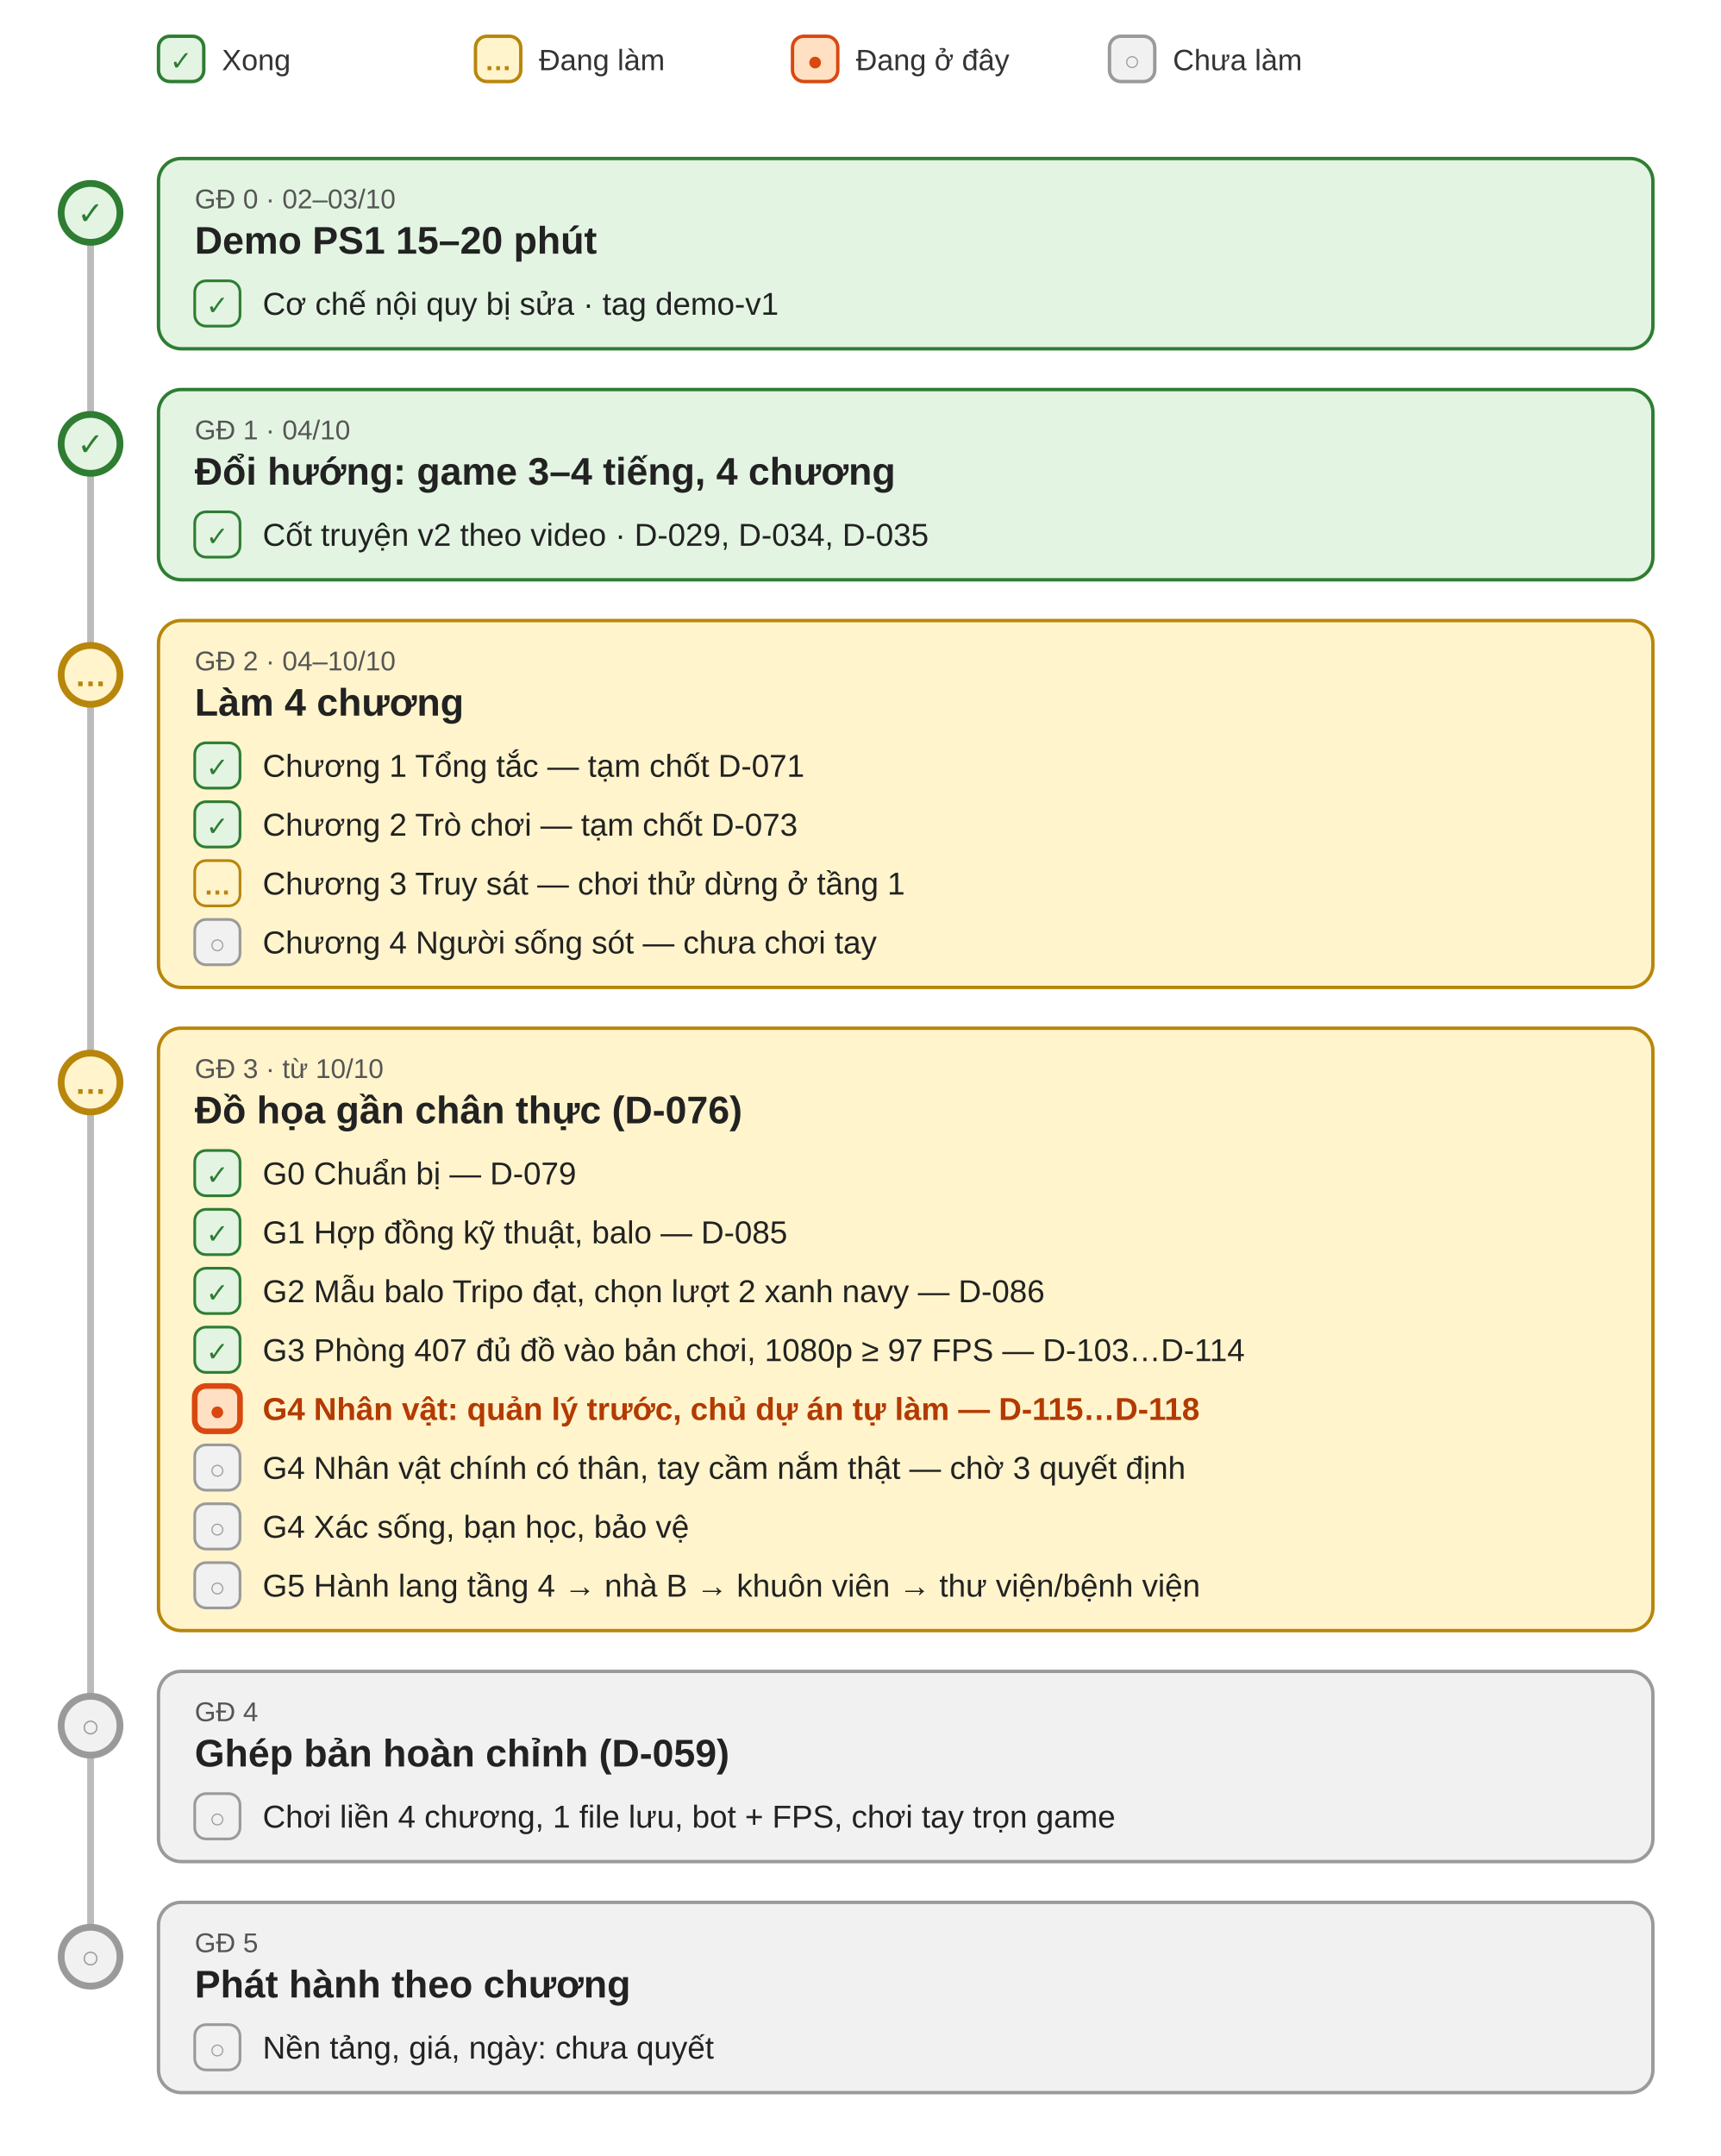
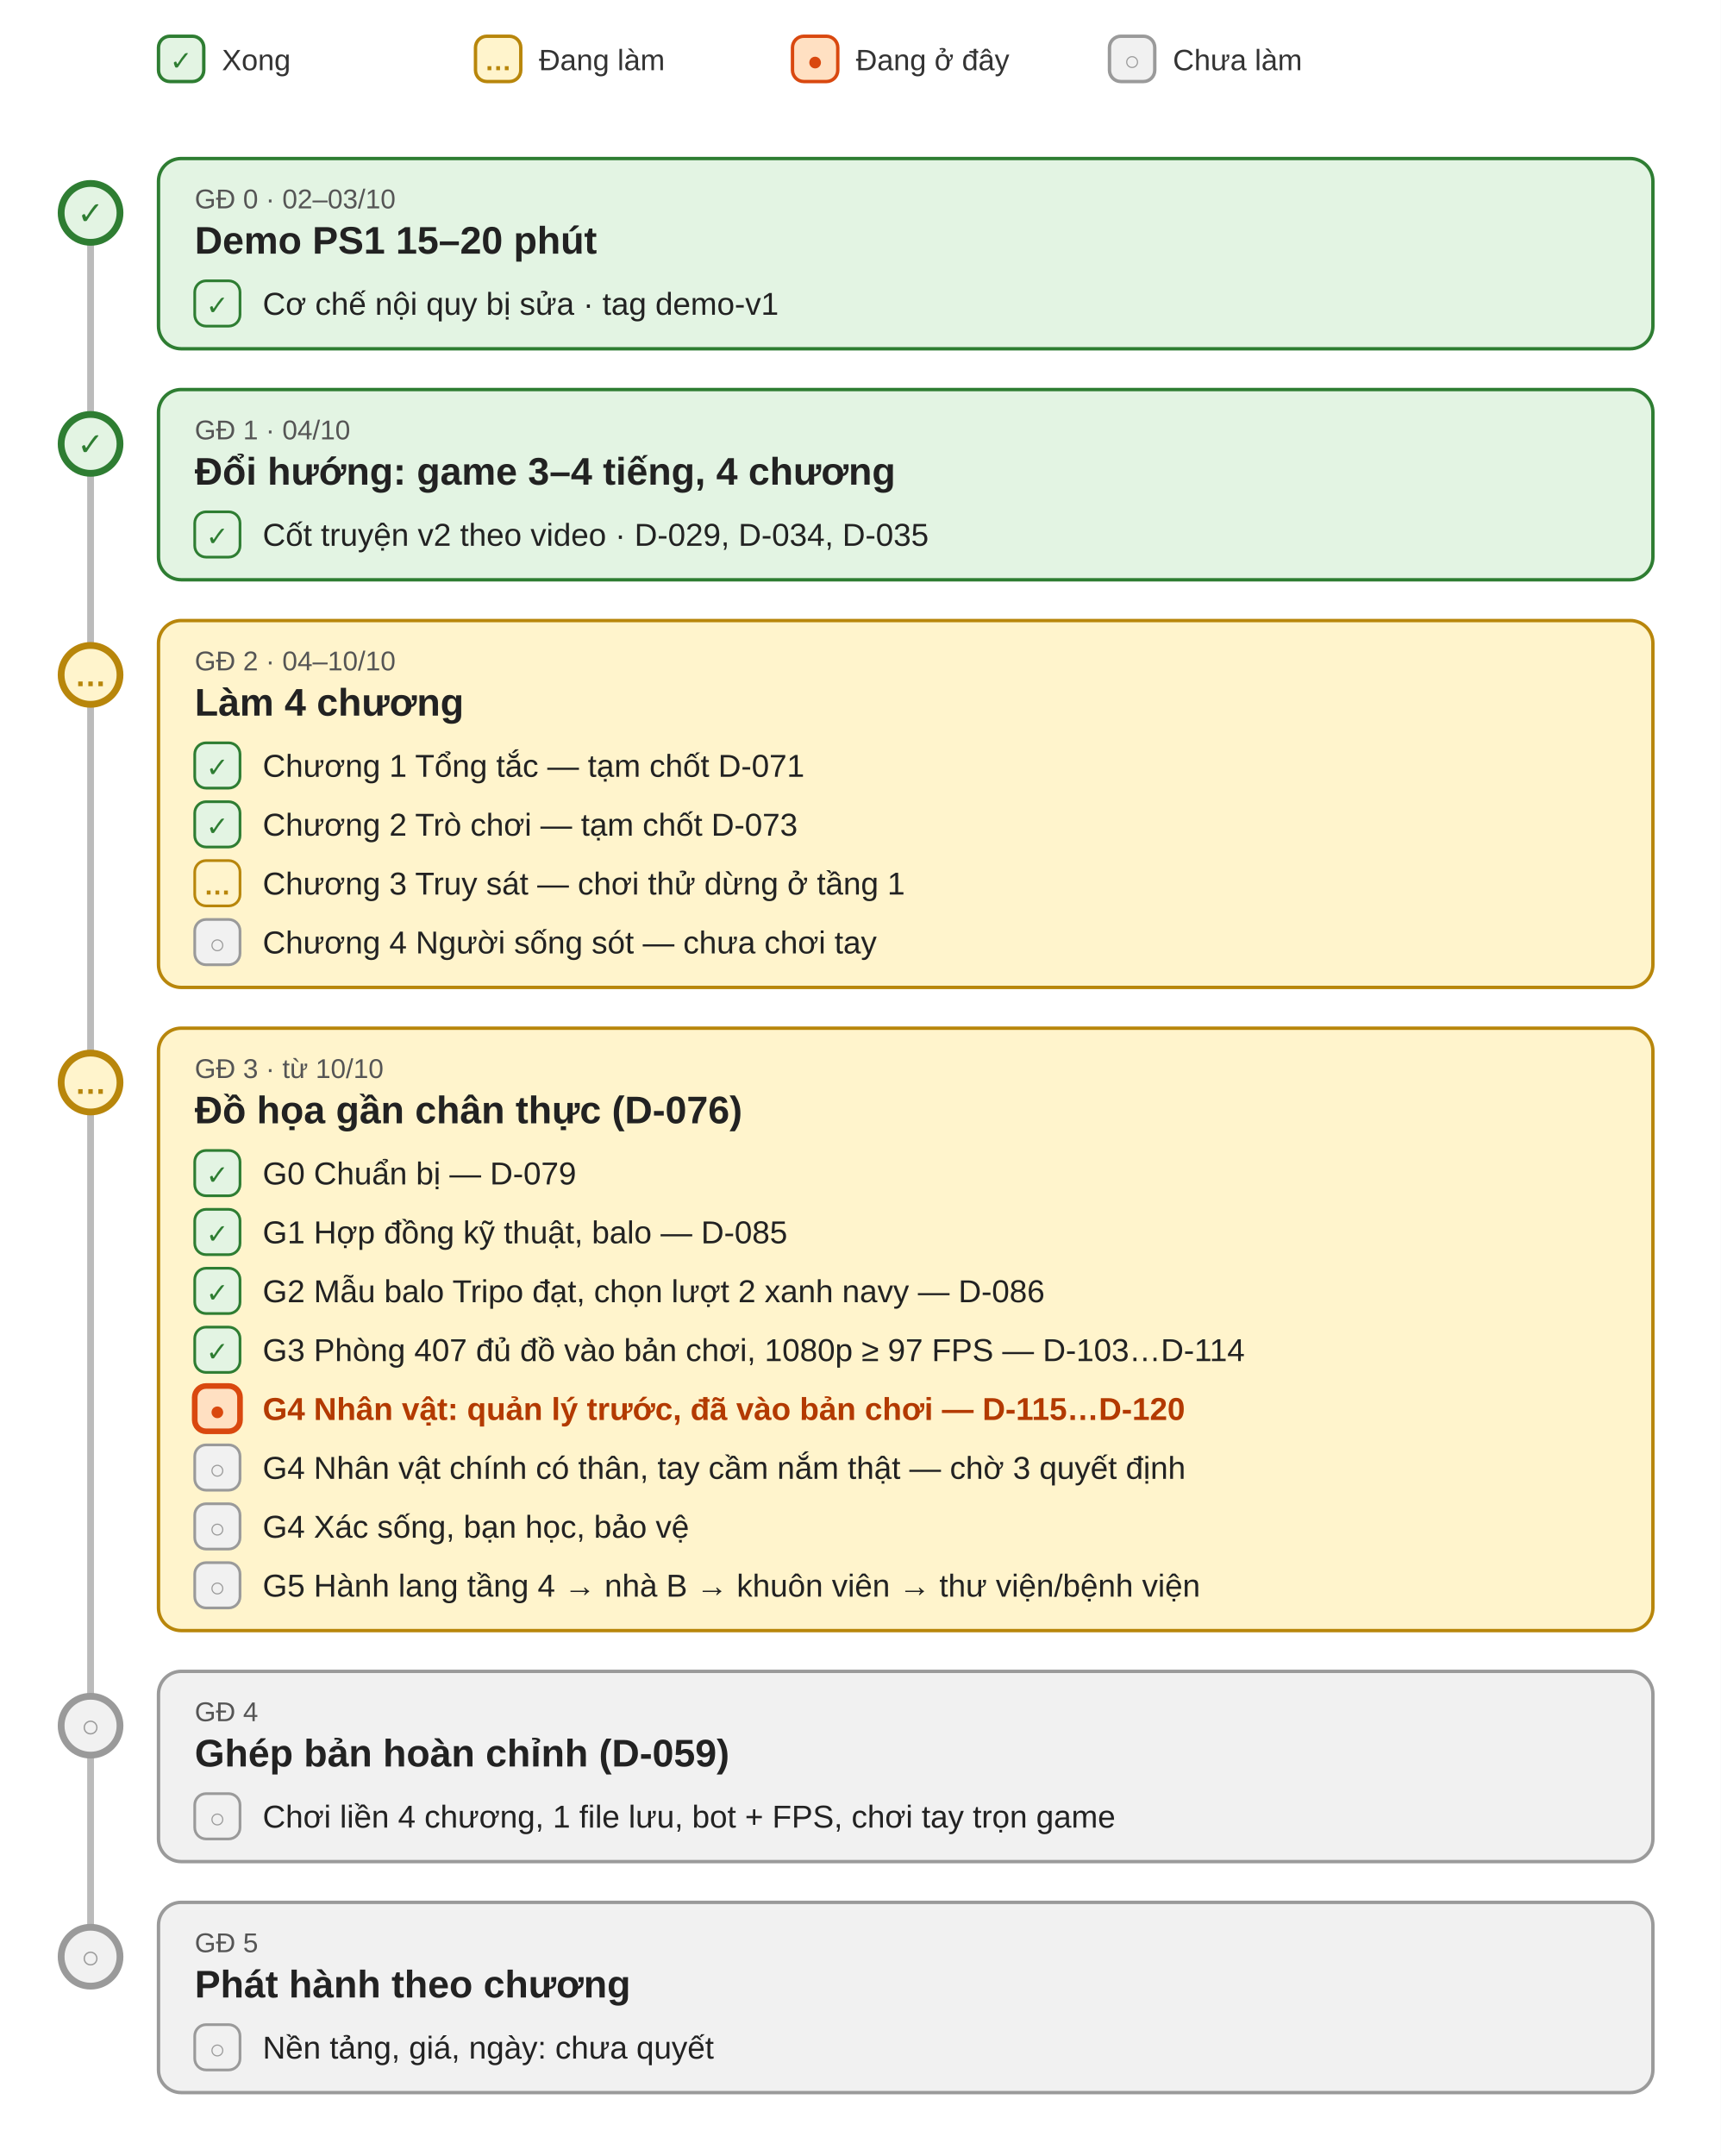
<svg xmlns="http://www.w3.org/2000/svg" width="760" height="952" viewBox="0 0 760 952">
  <rect width="760" height="952" fill="#ffffff" />
  <rect x="70" y="16" width="20" height="20" rx="5" fill="#e3f4e3" stroke="#2e7d32" stroke-width="1.5" />
  <text x="80" y="31" text-anchor="middle" font-family="Segoe UI, Arial, sans-serif" font-size="12" font-weight="700" fill="#2e7d32">✓</text>
  <text x="98" y="31" font-family="Segoe UI, Arial, sans-serif" font-size="13" fill="#333">Xong</text>
  <rect x="210" y="16" width="20" height="20" rx="5" fill="#fff4cc" stroke="#b8860b" stroke-width="1.5" />
  <text x="220" y="31" text-anchor="middle" font-family="Segoe UI, Arial, sans-serif" font-size="12" font-weight="700" fill="#b8860b">…</text>
  <text x="238" y="31" font-family="Segoe UI, Arial, sans-serif" font-size="13" fill="#333">Đang làm</text>
  <rect x="350" y="16" width="20" height="20" rx="5" fill="#ffe0c2" stroke="#d9480f" stroke-width="1.5" />
  <text x="360" y="31" text-anchor="middle" font-family="Segoe UI, Arial, sans-serif" font-size="12" font-weight="700" fill="#d9480f">●</text>
  <text x="378" y="31" font-family="Segoe UI, Arial, sans-serif" font-size="13" fill="#333">Đang ở đây</text>
  <rect x="490" y="16" width="20" height="20" rx="5" fill="#f1f1f1" stroke="#9a9a9a" stroke-width="1.5" />
  <text x="500" y="31" text-anchor="middle" font-family="Segoe UI, Arial, sans-serif" font-size="12" font-weight="700" fill="#9a9a9a">○</text>
  <text x="518" y="31" font-family="Segoe UI, Arial, sans-serif" font-size="13" fill="#333">Chưa làm</text>
  <line x1="40" y1="94" x2="40" y2="196" stroke="#bbb" stroke-width="3" />
  <circle cx="40" cy="94" r="13" fill="#e3f4e3" stroke="#2e7d32" stroke-width="3" />
  <text x="40" y="99" text-anchor="middle" font-family="Segoe UI, Arial, sans-serif" font-size="14" font-weight="700" fill="#2e7d32">✓</text>
  <rect x="70" y="70" width="660" height="84" rx="10" fill="#e3f4e3" stroke="#2e7d32" stroke-width="1.5" />
  <text x="86" y="92" font-family="Segoe UI, Arial, sans-serif" font-size="12" fill="#555">GĐ 0 · 02–03/10</text>
  <text x="86" y="112" font-family="Segoe UI, Arial, sans-serif" font-size="17" font-weight="700" fill="#222">Demo PS1 15–20 phút</text>
  <rect x="86" y="124" width="20" height="20" rx="5" fill="#e3f4e3" stroke="#2e7d32" stroke-width="1.2" />
  <text x="96" y="139" text-anchor="middle" font-family="Segoe UI, Arial, sans-serif" font-size="12" font-weight="700" fill="#2e7d32">✓</text>
  <text x="116" y="139" font-family="Segoe UI, Arial, sans-serif" font-size="14" font-weight="400" fill="#222">Cơ chế nội quy bị sửa · tag demo-v1</text>
  <line x1="40" y1="196" x2="40" y2="298" stroke="#bbb" stroke-width="3" />
  <circle cx="40" cy="196" r="13" fill="#e3f4e3" stroke="#2e7d32" stroke-width="3" />
  <text x="40" y="201" text-anchor="middle" font-family="Segoe UI, Arial, sans-serif" font-size="14" font-weight="700" fill="#2e7d32">✓</text>
  <rect x="70" y="172" width="660" height="84" rx="10" fill="#e3f4e3" stroke="#2e7d32" stroke-width="1.5" />
  <text x="86" y="194" font-family="Segoe UI, Arial, sans-serif" font-size="12" fill="#555">GĐ 1 · 04/10</text>
  <text x="86" y="214" font-family="Segoe UI, Arial, sans-serif" font-size="17" font-weight="700" fill="#222">Đổi hướng: game 3–4 tiếng, 4 chương</text>
  <rect x="86" y="226" width="20" height="20" rx="5" fill="#e3f4e3" stroke="#2e7d32" stroke-width="1.2" />
  <text x="96" y="241" text-anchor="middle" font-family="Segoe UI, Arial, sans-serif" font-size="12" font-weight="700" fill="#2e7d32">✓</text>
  <text x="116" y="241" font-family="Segoe UI, Arial, sans-serif" font-size="14" font-weight="400" fill="#222">Cốt truyện v2 theo video · D-029, D-034, D-035</text>
  <line x1="40" y1="298" x2="40" y2="478" stroke="#bbb" stroke-width="3" />
  <circle cx="40" cy="298" r="13" fill="#fff4cc" stroke="#b8860b" stroke-width="3" />
  <text x="40" y="303" text-anchor="middle" font-family="Segoe UI, Arial, sans-serif" font-size="14" font-weight="700" fill="#b8860b">…</text>
  <rect x="70" y="274" width="660" height="162" rx="10" fill="#fff4cc" stroke="#b8860b" stroke-width="1.5" />
  <text x="86" y="296" font-family="Segoe UI, Arial, sans-serif" font-size="12" fill="#555">GĐ 2 · 04–10/10</text>
  <text x="86" y="316" font-family="Segoe UI, Arial, sans-serif" font-size="17" font-weight="700" fill="#222">Làm 4 chương</text>
  <rect x="86" y="328" width="20" height="20" rx="5" fill="#e3f4e3" stroke="#2e7d32" stroke-width="1.2" />
  <text x="96" y="343" text-anchor="middle" font-family="Segoe UI, Arial, sans-serif" font-size="12" font-weight="700" fill="#2e7d32">✓</text>
  <text x="116" y="343" font-family="Segoe UI, Arial, sans-serif" font-size="14" font-weight="400" fill="#222">Chương 1 Tổng tắc — tạm chốt D-071</text>
  <rect x="86" y="354" width="20" height="20" rx="5" fill="#e3f4e3" stroke="#2e7d32" stroke-width="1.2" />
  <text x="96" y="369" text-anchor="middle" font-family="Segoe UI, Arial, sans-serif" font-size="12" font-weight="700" fill="#2e7d32">✓</text>
  <text x="116" y="369" font-family="Segoe UI, Arial, sans-serif" font-size="14" font-weight="400" fill="#222">Chương 2 Trò chơi — tạm chốt D-073</text>
  <rect x="86" y="380" width="20" height="20" rx="5" fill="#fff4cc" stroke="#b8860b" stroke-width="1.2" />
  <text x="96" y="395" text-anchor="middle" font-family="Segoe UI, Arial, sans-serif" font-size="12" font-weight="700" fill="#b8860b">…</text>
  <text x="116" y="395" font-family="Segoe UI, Arial, sans-serif" font-size="14" font-weight="400" fill="#222">Chương 3 Truy sát — chơi thử dừng ở tầng 1</text>
  <rect x="86" y="406" width="20" height="20" rx="5" fill="#f1f1f1" stroke="#9a9a9a" stroke-width="1.2" />
  <text x="96" y="421" text-anchor="middle" font-family="Segoe UI, Arial, sans-serif" font-size="12" font-weight="700" fill="#9a9a9a">○</text>
  <text x="116" y="421" font-family="Segoe UI, Arial, sans-serif" font-size="14" font-weight="400" fill="#222">Chương 4 Người sống sót — chưa chơi tay</text>
  <line x1="40" y1="478" x2="40" y2="762" stroke="#bbb" stroke-width="3" />
  <circle cx="40" cy="478" r="13" fill="#fff4cc" stroke="#b8860b" stroke-width="3" />
  <text x="40" y="483" text-anchor="middle" font-family="Segoe UI, Arial, sans-serif" font-size="14" font-weight="700" fill="#b8860b">…</text>
  <rect x="70" y="454" width="660" height="266" rx="10" fill="#fff4cc" stroke="#b8860b" stroke-width="1.5" />
  <text x="86" y="476" font-family="Segoe UI, Arial, sans-serif" font-size="12" fill="#555">GĐ 3 · từ 10/10</text>
  <text x="86" y="496" font-family="Segoe UI, Arial, sans-serif" font-size="17" font-weight="700" fill="#222">Đồ họa gần chân thực (D-076)</text>
  <rect x="86" y="508" width="20" height="20" rx="5" fill="#e3f4e3" stroke="#2e7d32" stroke-width="1.2" />
  <text x="96" y="523" text-anchor="middle" font-family="Segoe UI, Arial, sans-serif" font-size="12" font-weight="700" fill="#2e7d32">✓</text>
  <text x="116" y="523" font-family="Segoe UI, Arial, sans-serif" font-size="14" font-weight="400" fill="#222">G0 Chuẩn bị — D-079</text>
  <rect x="86" y="534" width="20" height="20" rx="5" fill="#e3f4e3" stroke="#2e7d32" stroke-width="1.2" />
  <text x="96" y="549" text-anchor="middle" font-family="Segoe UI, Arial, sans-serif" font-size="12" font-weight="700" fill="#2e7d32">✓</text>
  <text x="116" y="549" font-family="Segoe UI, Arial, sans-serif" font-size="14" font-weight="400" fill="#222">G1 Hợp đồng kỹ thuật, balo — D-085</text>
  <rect x="86" y="560" width="20" height="20" rx="5" fill="#e3f4e3" stroke="#2e7d32" stroke-width="1.2" />
  <text x="96" y="575" text-anchor="middle" font-family="Segoe UI, Arial, sans-serif" font-size="12" font-weight="700" fill="#2e7d32">✓</text>
  <text x="116" y="575" font-family="Segoe UI, Arial, sans-serif" font-size="14" font-weight="400" fill="#222">G2 Mẫu balo Tripo đạt, chọn lượt 2 xanh navy — D-086</text>
  <rect x="86" y="586" width="20" height="20" rx="5" fill="#e3f4e3" stroke="#2e7d32" stroke-width="1.2" />
  <text x="96" y="601" text-anchor="middle" font-family="Segoe UI, Arial, sans-serif" font-size="12" font-weight="700" fill="#2e7d32">✓</text>
  <text x="116" y="601" font-family="Segoe UI, Arial, sans-serif" font-size="14" font-weight="400" fill="#222">G3 Phòng 407 đủ đồ vào bản chơi, 1080p ≥ 97 FPS — D-103…D-114</text>
  <rect x="86" y="612" width="20" height="20" rx="5" fill="#ffe0c2" stroke="#d9480f" stroke-width="2.5" />
  <text x="96" y="627" text-anchor="middle" font-family="Segoe UI, Arial, sans-serif" font-size="12" font-weight="700" fill="#d9480f">●</text>
-   <text x="116" y="627" font-family="Segoe UI, Arial, sans-serif" font-size="14" font-weight="700" fill="#b33a00">G4 Nhân vật: quản lý trước, chủ dự án tự làm — D-115…D-118</text>
+   <text x="116" y="627" font-family="Segoe UI, Arial, sans-serif" font-size="14" font-weight="700" fill="#b33a00">G4 Nhân vật: quản lý trước, đã vào bản chơi — D-115…D-120</text>
  <rect x="86" y="638" width="20" height="20" rx="5" fill="#f1f1f1" stroke="#9a9a9a" stroke-width="1.2" />
  <text x="96" y="653" text-anchor="middle" font-family="Segoe UI, Arial, sans-serif" font-size="12" font-weight="700" fill="#9a9a9a">○</text>
  <text x="116" y="653" font-family="Segoe UI, Arial, sans-serif" font-size="14" font-weight="400" fill="#222">G4 Nhân vật chính có thân, tay cầm nắm thật — chờ 3 quyết định</text>
  <rect x="86" y="664" width="20" height="20" rx="5" fill="#f1f1f1" stroke="#9a9a9a" stroke-width="1.2" />
  <text x="96" y="679" text-anchor="middle" font-family="Segoe UI, Arial, sans-serif" font-size="12" font-weight="700" fill="#9a9a9a">○</text>
  <text x="116" y="679" font-family="Segoe UI, Arial, sans-serif" font-size="14" font-weight="400" fill="#222">G4 Xác sống, bạn học, bảo vệ</text>
  <rect x="86" y="690" width="20" height="20" rx="5" fill="#f1f1f1" stroke="#9a9a9a" stroke-width="1.2" />
  <text x="96" y="705" text-anchor="middle" font-family="Segoe UI, Arial, sans-serif" font-size="12" font-weight="700" fill="#9a9a9a">○</text>
  <text x="116" y="705" font-family="Segoe UI, Arial, sans-serif" font-size="14" font-weight="400" fill="#222">G5 Hành lang tầng 4 → nhà B → khuôn viên → thư viện/bệnh viện</text>
  <line x1="40" y1="762" x2="40" y2="864" stroke="#bbb" stroke-width="3" />
  <circle cx="40" cy="762" r="13" fill="#f1f1f1" stroke="#9a9a9a" stroke-width="3" />
  <text x="40" y="767" text-anchor="middle" font-family="Segoe UI, Arial, sans-serif" font-size="14" font-weight="700" fill="#9a9a9a">○</text>
  <rect x="70" y="738" width="660" height="84" rx="10" fill="#f1f1f1" stroke="#9a9a9a" stroke-width="1.5" />
  <text x="86" y="760" font-family="Segoe UI, Arial, sans-serif" font-size="12" fill="#555">GĐ 4</text>
  <text x="86" y="780" font-family="Segoe UI, Arial, sans-serif" font-size="17" font-weight="700" fill="#222">Ghép bản hoàn chỉnh (D-059)</text>
  <rect x="86" y="792" width="20" height="20" rx="5" fill="#f1f1f1" stroke="#9a9a9a" stroke-width="1.2" />
  <text x="96" y="807" text-anchor="middle" font-family="Segoe UI, Arial, sans-serif" font-size="12" font-weight="700" fill="#9a9a9a">○</text>
  <text x="116" y="807" font-family="Segoe UI, Arial, sans-serif" font-size="14" font-weight="400" fill="#222">Chơi liền 4 chương, 1 file lưu, bot + FPS, chơi tay trọn game</text>
  <circle cx="40" cy="864" r="13" fill="#f1f1f1" stroke="#9a9a9a" stroke-width="3" />
  <text x="40" y="869" text-anchor="middle" font-family="Segoe UI, Arial, sans-serif" font-size="14" font-weight="700" fill="#9a9a9a">○</text>
  <rect x="70" y="840" width="660" height="84" rx="10" fill="#f1f1f1" stroke="#9a9a9a" stroke-width="1.5" />
  <text x="86" y="862" font-family="Segoe UI, Arial, sans-serif" font-size="12" fill="#555">GĐ 5</text>
  <text x="86" y="882" font-family="Segoe UI, Arial, sans-serif" font-size="17" font-weight="700" fill="#222">Phát hành theo chương</text>
  <rect x="86" y="894" width="20" height="20" rx="5" fill="#f1f1f1" stroke="#9a9a9a" stroke-width="1.2" />
  <text x="96" y="909" text-anchor="middle" font-family="Segoe UI, Arial, sans-serif" font-size="12" font-weight="700" fill="#9a9a9a">○</text>
  <text x="116" y="909" font-family="Segoe UI, Arial, sans-serif" font-size="14" font-weight="400" fill="#222">Nền tảng, giá, ngày: chưa quyết</text>
</svg>
